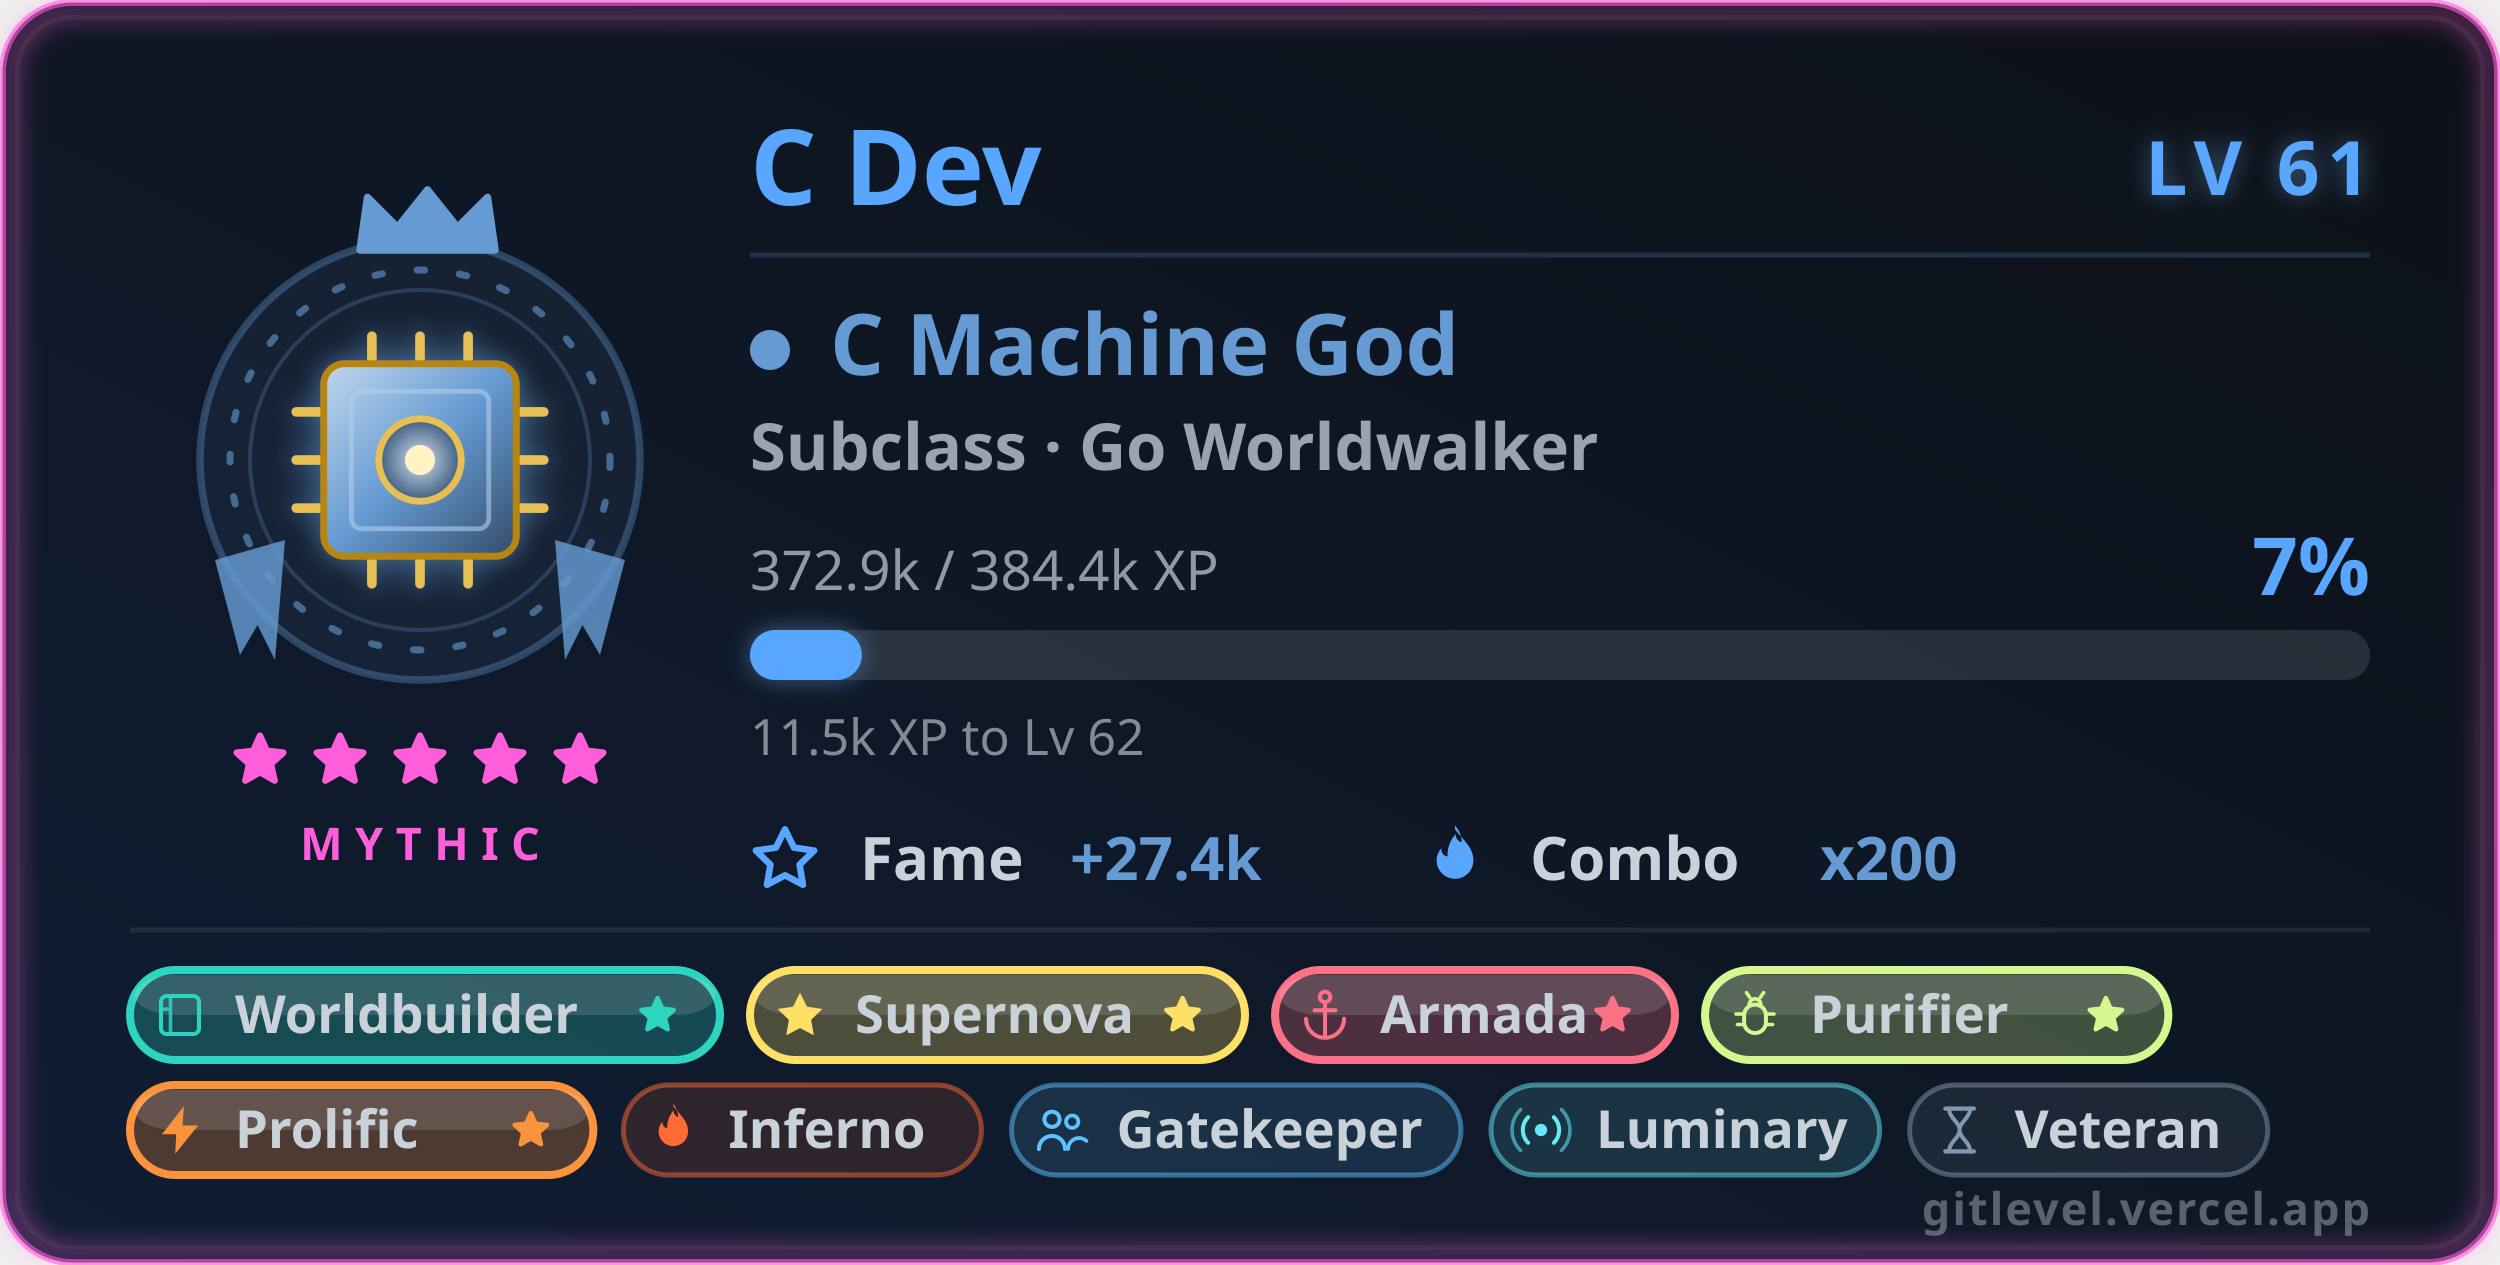
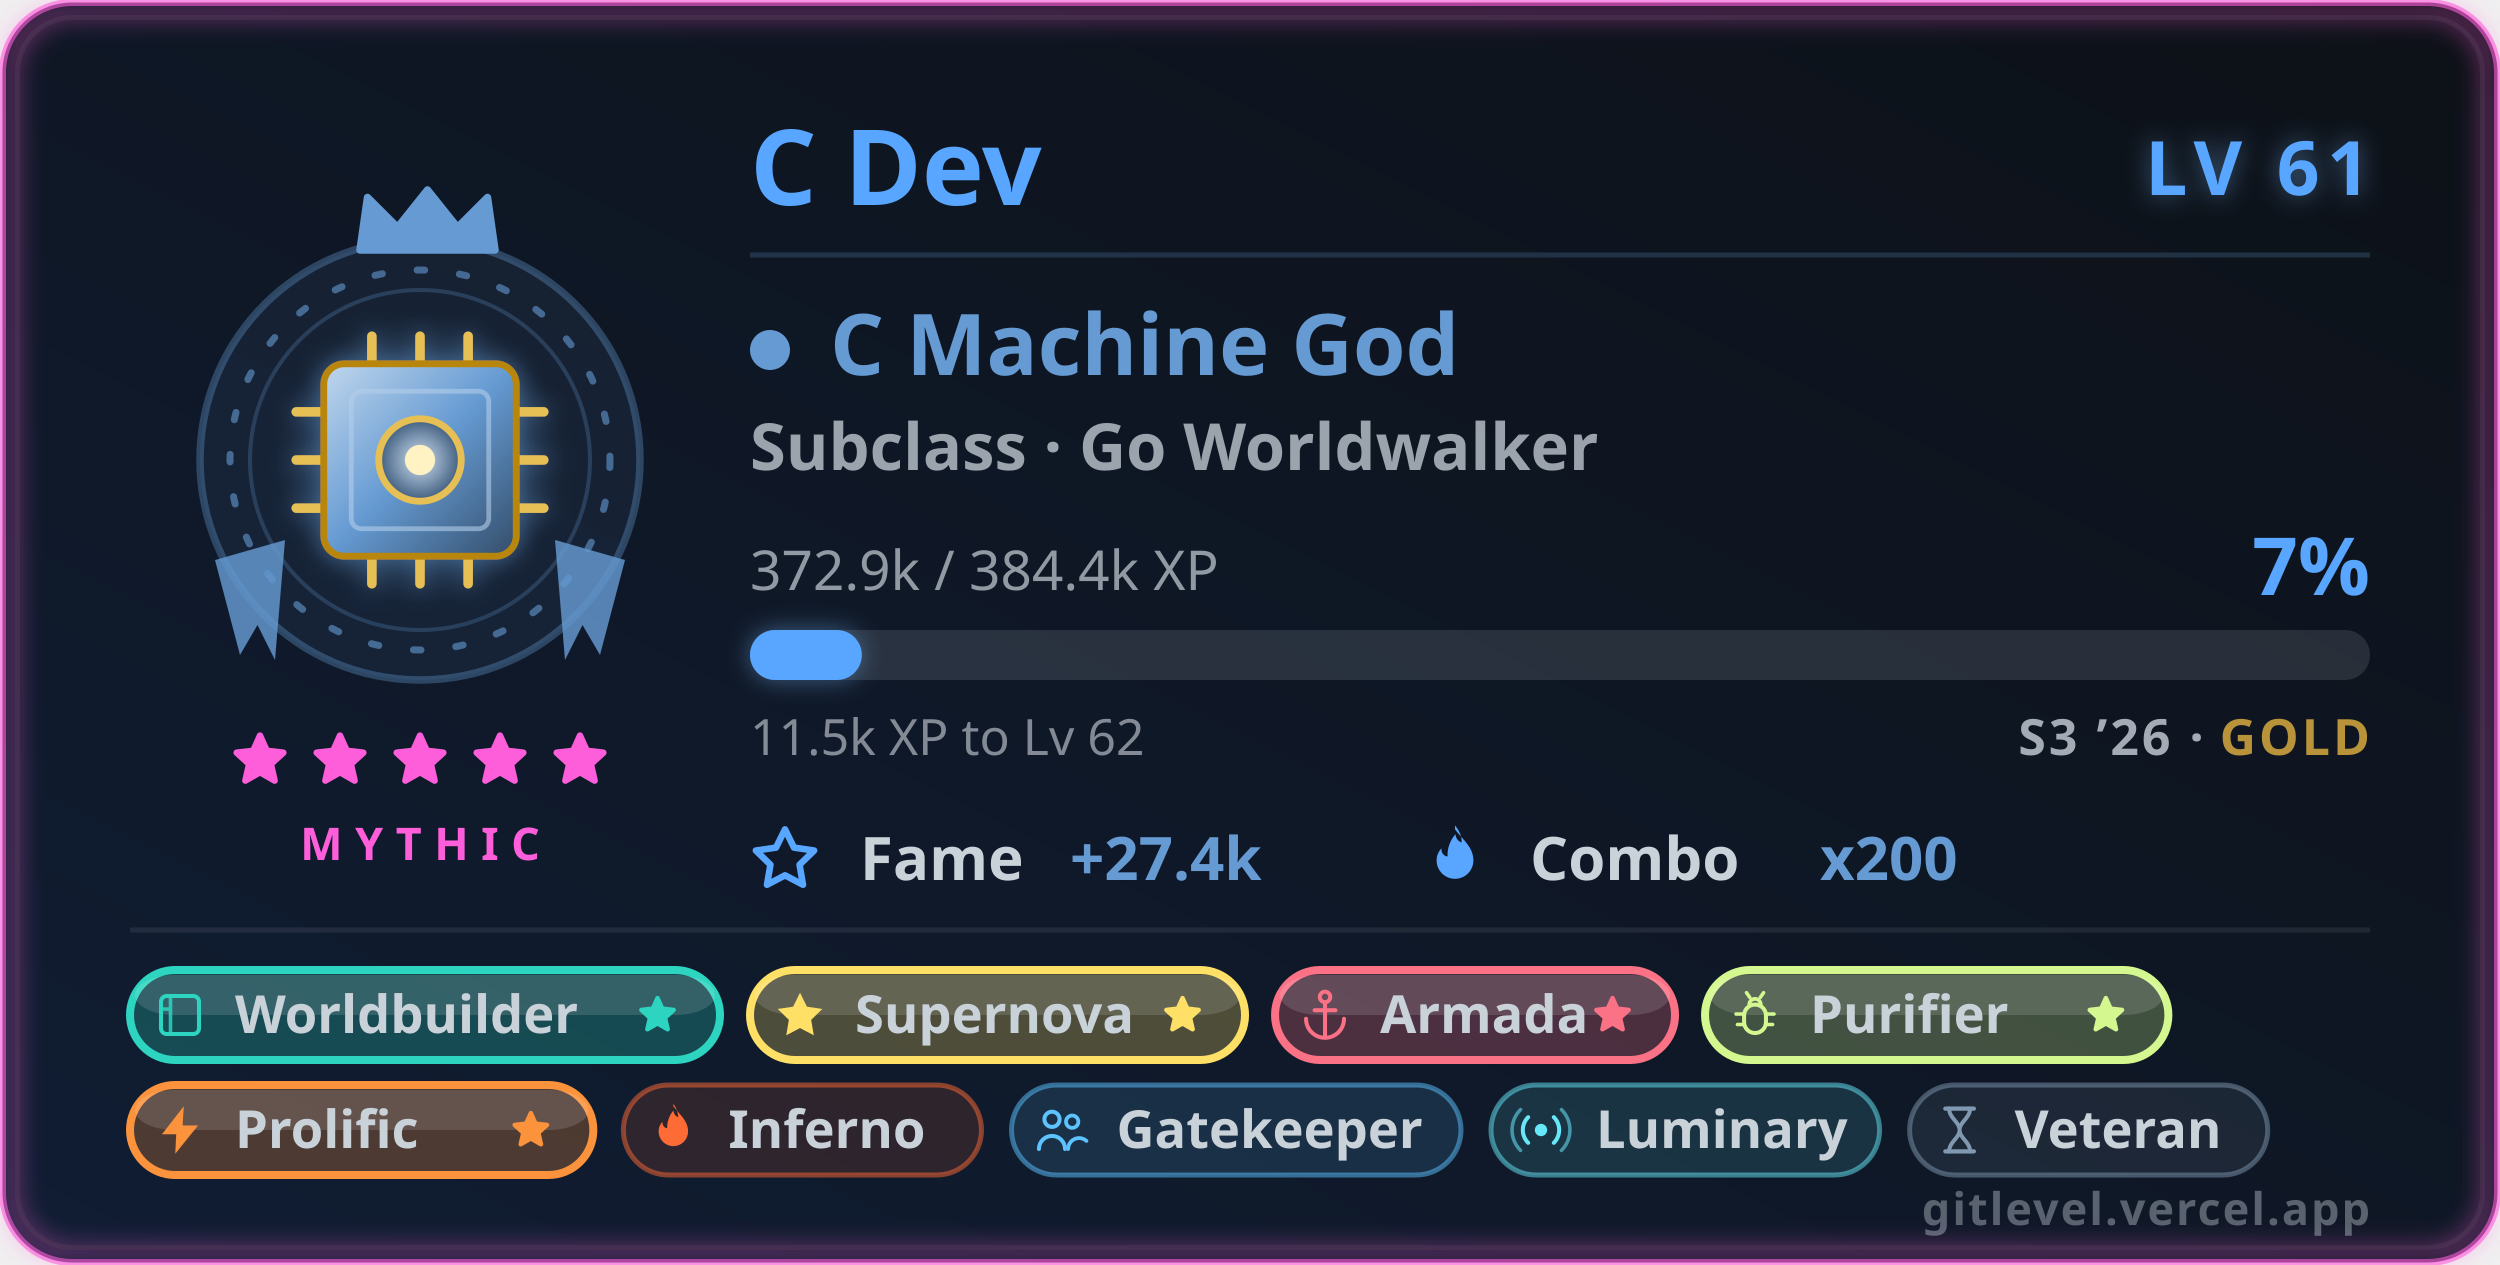
<svg xmlns="http://www.w3.org/2000/svg" width="500" height="253" viewBox="0 0 500 253" role="img" aria-labelledby="card-title-a11y card-desc-a11y">
  <style>
text { font-family: 'Segoe UI', Ubuntu, 'Helvetica Neue', sans-serif; }
.title { font-size: 18px; font-weight: 600; fill: #58a6ff; }
.title-icon { fill: #58a6ff; }
.icon { fill: #58a6ff; }


.gl-name { font-size: 21px; font-weight: 700; fill: #58a6ff; }
.gl-lvl { font-size: 15px; font-weight: 800; letter-spacing: 1.5px; fill: #58a6ff; }
.gl-class { font-size: 17px; font-weight: 700; fill: #659ad2; }
.gl-sub { font-size: 13px; font-weight: 600; fill: #c9d1d9; opacity: 0.75; }
.gl-meta { font-size: 11px; fill: #c9d1d9; opacity: 0.7; }
.gl-pct { font-size: 16px; font-weight: 800; fill: #58a6ff; }
.gl-chip-label { font-size: 12px; font-weight: 600; fill: #c9d1d9; }
.gl-chip-value { font-size: 12px; font-weight: 800; fill: #659ad2; }
.gl-hint { font-size: 10px; fill: #c9d1d9; opacity: 0.62; }
.gl-badge-label { font-size: 10.5px; font-weight: 600; }
.gl-rarity { font-size: 9px; font-weight: 700; letter-spacing: 2.5px; fill: #ff5edb; }
.gl-brand { font-size: 9px; font-weight: 600; letter-spacing: 0.4px; fill: #c9d1d9; opacity: 0.4; }
+ .gl-season { font-size: 10px; font-weight: 600; letter-spacing: 0.6px; fill: #c9d1d9; opacity: 0.8; }

</style>
  <defs>
    <linearGradient id="card-bg" x1="0" y1="0" x2="1" y2="1" gradientTransform="rotate(90, 0.5, 0.5)">
      <stop offset="0.0%" stop-color="#0d1117" />
      <stop offset="100.0%" stop-color="#101d33" />
    </linearGradient>
    <filter id="card-glow" x="-50%" y="-50%" width="200%" height="200%">
      <feGaussianBlur in="SourceGraphic" stdDeviation="3" result="blur" />
      <feFlood flood-color="#58a6ff" flood-opacity="0.55" result="tint" />
      <feComposite in="tint" in2="blur" operator="in" result="softGlow" />
      <feMerge>
        <feMergeNode in="softGlow" />
        <feMergeNode in="SourceGraphic" />
      </feMerge>
    </filter>
    <filter id="gl-glow" x="-60%" y="-60%" width="220%" height="220%">
      <feGaussianBlur in="SourceGraphic" stdDeviation="2.4" result="b" />
      <feFlood flood-color="#659ad2" flood-opacity="0.55" result="t" />
      <feComposite in="t" in2="b" operator="in" result="g" />
      <feMerge>
        <feMergeNode in="g" />
        <feMergeNode in="SourceGraphic" />
      </feMerge>
    </filter>
    <filter id="gl-rarity" x="-20%" y="-20%" width="140%" height="140%">
      <feGaussianBlur stdDeviation="2.4" />
    </filter>
  </defs>
  <rect x="0.5" y="0.5" width="499" height="252" rx="14" fill="url(#card-bg)" stroke="#ff5edb" stroke-width="1.4" stroke-opacity="0.6" />
  <rect x="3.5" y="3.5" width="493" height="246" rx="11" fill="none" stroke="#30363d" stroke-opacity="0.4" />
  <rect x="2" y="2" width="496" height="249" rx="13" fill="none" stroke="#ff5edb" stroke-width="3.5" stroke-opacity="0.4" filter="url(#gl-rarity)" />
  <g class="fade">
    <g class="">
      <g class="flourish">
        <g transform="translate(84,0)">
          <g transform="translate(0,92)" fill="#659ad2" opacity="0.82">
            <path d="M27 16 L41 20 L36 39 L32.5 33 L29 40 Z" />
          </g>
        </g>
        <g transform="translate(84,0) scale(-1,1)">
          <g transform="translate(0,92)" fill="#659ad2" opacity="0.82">
            <path d="M27 16 L41 20 L36 39 L32.5 33 L29 40 Z" />
          </g>
        </g>
      </g>
      <circle cx="84" cy="92" r="44" fill="#659ad2" fill-opacity="0.08" stroke="#659ad2" stroke-opacity="0.35" stroke-width="1.5" />
      <g class="">
        <circle cx="84" cy="92" r="38" fill="none" stroke="#659ad2" stroke-opacity="0.6" stroke-width="1.4" stroke-dasharray="1.5 7" stroke-linecap="round" />
        <circle cx="84" cy="92" r="34" fill="none" stroke="#659ad2" stroke-opacity="0.25" stroke-width="0.8" />
      </g>
      <g class="" filter="url(#gl-glow)">
        <svg class="" x="51" y="59" width="66" height="66" viewBox="0 0 48 48" aria-hidden="true">
          <defs>
            <radialGradient id="cHalo" cx="0.5" cy="0.5" r="0.5">
              <stop offset="0" stop-color="#659ad2" stop-opacity="0.42" />
              <stop offset="1" stop-color="#659ad2" stop-opacity="0" />
            </radialGradient>
            <linearGradient id="cChip" x1="0" y1="0" x2="1" y2="1">
              <stop offset="0" stop-color="#c1d7ed" />
              <stop offset="0.5" stop-color="#659ad2" />
              <stop offset="1" stop-color="#334d69" />
            </linearGradient>
            <radialGradient id="cCore" cx="0.5" cy="0.5" r="0.5">
              <stop offset="0" stop-color="#d1e1f2" />
              <stop offset="1" stop-color="#3d5c7e" />
            </radialGradient>
          </defs>
          <circle cx="24" cy="24" r="21" fill="url(#cHalo)" />
          <g stroke="#e6bf55" stroke-width="1.4" stroke-linecap="round">
            <path d="M17 10 V6 M24 10 V6 M31 10 V6 M17 38 V42 M24 38 V42 M31 38 V42 M10 17 H6 M10 24 H6 M10 31 H6 M38 17 H42 M38 24 H42 M38 31 H42" />
          </g>
          <rect x="10" y="10" width="28" height="28" rx="3" fill="url(#cChip)" stroke="#b8860b" stroke-width="1" />
          <rect x="14" y="14" width="20" height="20" rx="1.5" fill="none" stroke="#b2cde9" stroke-width="0.7" stroke-opacity="0.6" />
          <circle cx="24" cy="24" r="6" fill="url(#cCore)" stroke="#e6bf55" stroke-width="1" />
          <circle cx="24" cy="24" r="2.2" fill="#fff3c4" />
        </svg>
      </g>
      <g transform="translate(69, 36.5) scale(1.5)">
        <path d="M2 9 L3 2 L7 6 L11 1 L15 6 L19 2 L20 9 Z" fill="#659ad2" stroke="#659ad2" stroke-width="1" stroke-linejoin="round" />
      </g>
    </g>
    <g>
      <g class="" transform="translate(45.5, 145.5) scale(0.5416667)" fill="#ff5edb" stroke="#ff5edb" stroke-width="2.4" stroke-linejoin="round" stroke-linecap="round" opacity="1">
        <path d="M12 3 L14.5 8.6 L20.6 9.3 L16 13.5 L17.4 19.6 L12 16.5 L6.6 19.6 L8 13.5 L3.4 9.3 L9.5 8.6 Z" />
      </g>
      <g class="" transform="translate(61.5, 145.5) scale(0.5416667)" fill="#ff5edb" stroke="#ff5edb" stroke-width="2.4" stroke-linejoin="round" stroke-linecap="round" opacity="1">
        <path d="M12 3 L14.5 8.6 L20.6 9.3 L16 13.5 L17.4 19.6 L12 16.5 L6.6 19.6 L8 13.5 L3.4 9.3 L9.5 8.6 Z" />
      </g>
      <g class="" transform="translate(77.5, 145.5) scale(0.5416667)" fill="#ff5edb" stroke="#ff5edb" stroke-width="2.4" stroke-linejoin="round" stroke-linecap="round" opacity="1">
        <path d="M12 3 L14.5 8.6 L20.6 9.3 L16 13.5 L17.4 19.6 L12 16.5 L6.6 19.6 L8 13.5 L3.4 9.3 L9.5 8.6 Z" />
      </g>
      <g class="" transform="translate(93.5, 145.5) scale(0.5416667)" fill="#ff5edb" stroke="#ff5edb" stroke-width="2.4" stroke-linejoin="round" stroke-linecap="round" opacity="1">
        <path d="M12 3 L14.5 8.6 L20.6 9.3 L16 13.5 L17.4 19.6 L12 16.5 L6.6 19.6 L8 13.5 L3.4 9.3 L9.5 8.6 Z" />
      </g>
      <g class="" transform="translate(109.5, 145.5) scale(0.5416667)" fill="#ff5edb" stroke="#ff5edb" stroke-width="2.4" stroke-linejoin="round" stroke-linecap="round" opacity="1">
        <path d="M12 3 L14.5 8.6 L20.6 9.3 L16 13.5 L17.4 19.6 L12 16.5 L6.6 19.6 L8 13.5 L3.4 9.3 L9.5 8.6 Z" />
      </g>
    </g>
    <text class="gl-rarity" x="84" y="172" text-anchor="middle">MYTHIC</text>
  </g>
  <g class="fade" style="animation-delay:.15s">
    <text class="gl-name" x="150" y="41">C Dev</text>
    <text class="gl-lvl glow-pulse" x="474" y="39" text-anchor="end" filter="url(#gl-glow)">LV 61</text>
    <line x1="150" y1="51" x2="474" y2="51" stroke="#659ad2" stroke-opacity="0.22" stroke-width="1" />
    <circle cx="154" cy="70" r="4" fill="#659ad2" />
    <text class="gl-class" x="166" y="75">C Machine God</text>
    <text class="gl-sub" x="150" y="94">Subclass · Go Worldwalker</text>
    <text class="gl-meta" x="150" y="118">372.9k / 384.4k XP</text>
    <text class="gl-pct " x="474" y="119" text-anchor="end">7%</text>
    <rect x="150" y="126" width="324" height="10" rx="5" fill="#c9d1d9" fill-opacity="0.14" />
    <rect class="xp-fill " x="150" y="126" width="22.364" height="10" rx="5" fill="#58a6ff" filter="url(#gl-glow)" />
    <text class="gl-hint" x="150" y="151">11.5k XP to Lv 62</text>
+     <text class="gl-season" x="474" y="151" text-anchor="end">S3 ’26 · <tspan fill="#e3b341" font-weight="800">GOLD</tspan>
+     </text>
    <g transform="translate(150, 176)">
      <svg class="icon" x="0" y="-11" width="14" height="14" viewBox="0 0 16 16" aria-hidden="true">
        <path fill-rule="evenodd" d="M8 .25a.75.75 0 0 1 .673.418l1.882 3.815 4.21.612a.75.75 0 0 1 .416 1.279l-3.046 2.97.719 4.192a.75.75 0 0 1-1.088.791L8 12.347l-3.766 1.98a.75.75 0 0 1-1.088-.79l.72-4.194L.818 6.374a.75.75 0 0 1 .416-1.28l4.21-.611L7.327.668A.75.75 0 0 1 8 .25zm0 2.445L6.615 5.5a.75.75 0 0 1-.564.41l-3.097.45 2.24 2.184a.75.75 0 0 1 .216.664l-.528 3.084 2.769-1.456a.75.75 0 0 1 .698 0l2.77 1.456-.53-3.084a.75.75 0 0 1 .216-.664l2.24-2.183-3.096-.45a.75.75 0 0 1-.564-.41L8 2.694v.001z" />
      </svg>
      <text class="gl-chip-label" x="22" y="0">Fame</text>
      <text class="gl-chip-value" x="64" y="0">+27.4k</text>
    </g>
    <g transform="translate(284, 176)">
      <svg class="icon" x="0" y="-11" width="14" height="14" viewBox="0 0 16 16" aria-hidden="true">
        <path fill-rule="evenodd" d="M8 1c1.7 2.3 4.2 4 4.2 7.1a4.2 4.2 0 0 1-8.4 0c0-1.1.4-2 1.1-2.8-.1 1 .5 1.8 1.4 1.9-.1-1.9.6-3.7 1.8-5.1.1 1 .6 1.6 1.4 1.9.1-1.4-.5-2.7-1.5-3.9z" />
      </svg>
      <text class="gl-chip-label" x="22" y="0">Combo</text>
      <text class="gl-chip-value" x="80" y="0">x200</text>
    </g>
  </g>
  <g class="fade" style="animation-delay:.2s">
    <line x1="26" y1="186" x2="474" y2="186" stroke="#c9d1d9" stroke-opacity="0.1" stroke-width="1" />
    <g>
      <rect x="26" y="194" width="118.003" height="18" rx="9" fill="#2dd4bf" fill-opacity="0.26" stroke="#2dd4bf" stroke-opacity="1" stroke-width="1.6" />
      <rect x="27" y="195" width="116.003" height="8" rx="8" fill="#ffffff" fill-opacity="0.13" />
      <g transform="translate(30.3, 197.3) scale(0.475)">
        <rect x="4" y="4" width="16" height="16" rx="2.4" fill="none" stroke="#2dd4bf" stroke-width="1.7" />
        <path d="M8 4v16 M4 9.5h4" fill="none" stroke="#2dd4bf" stroke-width="1.5" opacity="0.85" />
      </g>
      <text class="gl-badge-label" x="47" y="206.6" fill="#c9d1d9" font-weight="800">Worldbuilder</text>
      <g class="" transform="translate(127.0032, 198.5) scale(0.375)" fill="#2dd4bf" stroke="#2dd4bf" stroke-width="2.4" stroke-linejoin="round" stroke-linecap="round" opacity="1">
        <path d="M12 3 L14.5 8.6 L20.6 9.3 L16 13.5 L17.4 19.6 L12 16.5 L6.6 19.6 L8 13.5 L3.4 9.3 L9.5 8.6 Z" />
      </g>
    </g>
    <g>
      <rect x="150.003" y="194" width="99.002" height="18" rx="9" fill="#ffe066" fill-opacity="0.26" stroke="#ffe066" stroke-opacity="1" stroke-width="1.6" />
      <rect x="151.003" y="195" width="97.002" height="8" rx="8" fill="#ffffff" fill-opacity="0.13" />
      <g transform="translate(154.3032, 197.3) scale(0.475)">
        <path d="M12 2.6 14.9 8.5 21.4 9.45 16.7 14.05 17.8 20.55 12 17.5 6.2 20.55 7.3 14.05 2.6 9.45 9.1 8.5Z" fill="#ffe066" />
      </g>
      <text class="gl-badge-label" x="171.003" y="206.6" fill="#c9d1d9" font-weight="800">Supernova</text>
      <g class="" transform="translate(232.0056, 198.5) scale(0.375)" fill="#ffe066" stroke="#ffe066" stroke-width="2.4" stroke-linejoin="round" stroke-linecap="round" opacity="1">
        <path d="M12 3 L14.5 8.6 L20.6 9.3 L16 13.5 L17.4 19.6 L12 16.5 L6.6 19.6 L8 13.5 L3.4 9.3 L9.5 8.6 Z" />
      </g>
    </g>
    <g>
      <rect x="255.006" y="194" width="80.002" height="18" rx="9" fill="#fb7185" fill-opacity="0.26" stroke="#fb7185" stroke-opacity="1" stroke-width="1.6" />
      <rect x="256.006" y="195" width="78.002" height="8" rx="8" fill="#ffffff" fill-opacity="0.13" />
      <g transform="translate(259.3056, 197.3) scale(0.475)">
        <circle cx="12" cy="4.4" r="2.2" fill="none" stroke="#fb7185" stroke-width="1.7" />
        <path d="M12 6.6V21M7.6 10h8.8" fill="none" stroke="#fb7185" stroke-width="1.7" stroke-linejoin="round" stroke-linecap="round" />
        <path d="M4 13.6a8 8 0 0 0 16 0" fill="none" stroke="#fb7185" stroke-width="1.7" stroke-linejoin="round" stroke-linecap="round" />
      </g>
      <text class="gl-badge-label" x="276.006" y="206.6" fill="#c9d1d9" font-weight="800">Armada</text>
      <g class="" transform="translate(318.0072, 198.5) scale(0.375)" fill="#fb7185" stroke="#fb7185" stroke-width="2.4" stroke-linejoin="round" stroke-linecap="round" opacity="1">
        <path d="M12 3 L14.5 8.6 L20.6 9.3 L16 13.5 L17.4 19.6 L12 16.5 L6.6 19.6 L8 13.5 L3.4 9.3 L9.5 8.6 Z" />
      </g>
    </g>
    <g>
      <rect x="341.007" y="194" width="92.669" height="18" rx="9" fill="#d4f88f" fill-opacity="0.26" stroke="#d4f88f" stroke-opacity="1" stroke-width="1.6" />
      <rect x="342.007" y="195" width="90.669" height="8" rx="8" fill="#ffffff" fill-opacity="0.13" />
      <g transform="translate(345.3072, 197.3) scale(0.475)">
        <rect x="7.4" y="7.6" width="9.2" height="12" rx="4.6" fill="none" stroke="#d4f88f" stroke-width="1.7" />
        <path d="M9.6 7.6a2.4 2.4 0 0 1 4.8 0" fill="none" stroke="#d4f88f" stroke-width="1.6" stroke-linejoin="round" stroke-linecap="round" />
        <path d="M7.4 11.6H4M16.6 11.6H20M7.4 16H4.6M16.6 16H19.4M9.8 4.6 8.4 2.6M14.2 4.6 15.6 2.6" fill="none" stroke="#d4f88f" stroke-width="1.5" stroke-linejoin="round" stroke-linecap="round" />
      </g>
      <text class="gl-badge-label" x="362.007" y="206.6" fill="#c9d1d9" font-weight="800">Purifier</text>
      <g class="" transform="translate(416.676, 198.5) scale(0.375)" fill="#d4f88f" stroke="#d4f88f" stroke-width="2.4" stroke-linejoin="round" stroke-linecap="round" opacity="1">
        <path d="M12 3 L14.5 8.6 L20.6 9.3 L16 13.5 L17.4 19.6 L12 16.5 L6.6 19.6 L8 13.5 L3.4 9.3 L9.5 8.6 Z" />
      </g>
    </g>
    <g>
      <rect x="26" y="217" width="92.669" height="18" rx="9" fill="#fb923c" fill-opacity="0.26" stroke="#fb923c" stroke-opacity="1" stroke-width="1.6" />
      <rect x="27" y="218" width="90.669" height="8" rx="8" fill="#ffffff" fill-opacity="0.13" />
      <g transform="translate(30.3, 220.3) scale(0.475)">
        <path d="M13.6 2 4.4 13.8h6L10 22l9.6-11.9h-6.5Z" fill="#fb923c" />
      </g>
      <text class="gl-badge-label" x="47" y="229.6" fill="#c9d1d9" font-weight="800">Prolific</text>
      <g class="" transform="translate(101.6688, 221.5) scale(0.375)" fill="#fb923c" stroke="#fb923c" stroke-width="2.4" stroke-linejoin="round" stroke-linecap="round" opacity="1">
        <path d="M12 3 L14.5 8.6 L20.6 9.3 L16 13.5 L17.4 19.6 L12 16.5 L6.6 19.6 L8 13.5 L3.4 9.3 L9.5 8.6 Z" />
      </g>
    </g>
    <g>
      <rect x="124.669" y="217" width="71.63" height="18" rx="9" fill="#ff6b35" fill-opacity="0.13" stroke="#ff6b35" stroke-opacity="0.5" stroke-width="1" />
      <g transform="translate(128.9688, 220.3) scale(0.475)">
        <path d="M12 2c2.5 3.4 6.2 6 6.2 10.6a6.2 6.2 0 0 1-12.4 0c0-1.6.6-3 1.6-4.1-.1 1.5.8 2.6 2 2.8-.1-2.8.9-5.4 2.6-7.5.2 1.5.9 2.4 2.1 2.8-.2-2-.8-4-2.1-5.6Z" fill="#ff6b35" />
      </g>
      <text class="gl-badge-label" x="145.669" y="229.6" fill="#c9d1d9">Inferno</text>
    </g>
    <g>
      <rect x="202.299" y="217" width="89.9" height="18" rx="9" fill="#5cc3ff" fill-opacity="0.13" stroke="#5cc3ff" stroke-opacity="0.5" stroke-width="1" />
      <g transform="translate(206.5988, 220.3) scale(0.475)">
        <circle cx="8" cy="7.5" r="3.2" fill="none" stroke="#5cc3ff" stroke-width="1.7" />
        <path d="M2.5 20a5.5 5.5 0 0 1 11 0" fill="none" stroke="#5cc3ff" stroke-width="1.7" stroke-linecap="round" />
        <circle cx="16.5" cy="8.5" r="2.6" fill="none" stroke="#5cc3ff" stroke-width="1.6" />
        <path d="M14.8 20a4.6 4.6 0 0 1 7.7-3.4" fill="none" stroke="#5cc3ff" stroke-width="1.6" stroke-linecap="round" />
      </g>
      <text class="gl-badge-label" x="223.299" y="229.6" fill="#c9d1d9">Gatekeeper</text>
    </g>
    <g>
      <rect x="298.199" y="217" width="77.72" height="18" rx="9" fill="#67e8f9" fill-opacity="0.13" stroke="#67e8f9" stroke-opacity="0.5" stroke-width="1" />
      <g transform="translate(302.4988, 220.3) scale(0.475)">
        <circle cx="12" cy="12" r="2.6" fill="#67e8f9" />
        <path d="M6.6 6.6a7.6 7.6 0 0 0 0 10.8M17.4 6.6a7.6 7.6 0 0 1 0 10.8" fill="none" stroke="#67e8f9" stroke-width="1.7" stroke-linejoin="round" stroke-linecap="round" />
        <path d="M3.4 3.4a12.1 12.1 0 0 0 0 17.2M20.6 3.4a12.1 12.1 0 0 1 0 17.2" fill="none" stroke="#67e8f9" stroke-width="1.5" stroke-linejoin="round" stroke-linecap="round" opacity="0.55" />
      </g>
      <text class="gl-badge-label" x="319.199" y="229.6" fill="#c9d1d9">Luminary</text>
    </g>
    <g>
      <rect x="381.919" y="217" width="71.63" height="18" rx="9" fill="#8098b0" fill-opacity="0.13" stroke="#8098b0" stroke-opacity="0.5" stroke-width="1" />
      <g transform="translate(386.2188, 220.3) scale(0.475)">
        <path d="M6 3h12M6 21h12" fill="none" stroke="#8098b0" stroke-width="1.8" stroke-linejoin="round" stroke-linecap="round" />
        <path d="M7.6 3c0 4 4.4 5.6 4.4 9s-4.4 5-4.4 9M16.4 3c0 4-4.4 5.6-4.4 9s4.4 5 4.4 9" fill="none" stroke="#8098b0" stroke-width="1.7" stroke-linejoin="round" stroke-linecap="round" />
      </g>
      <text class="gl-badge-label" x="402.919" y="229.6" fill="#c9d1d9">Veteran</text>
    </g>
  </g>
  <text class="gl-brand" x="474" y="245" text-anchor="end">gitlevel.vercel.app</text>
</svg>
